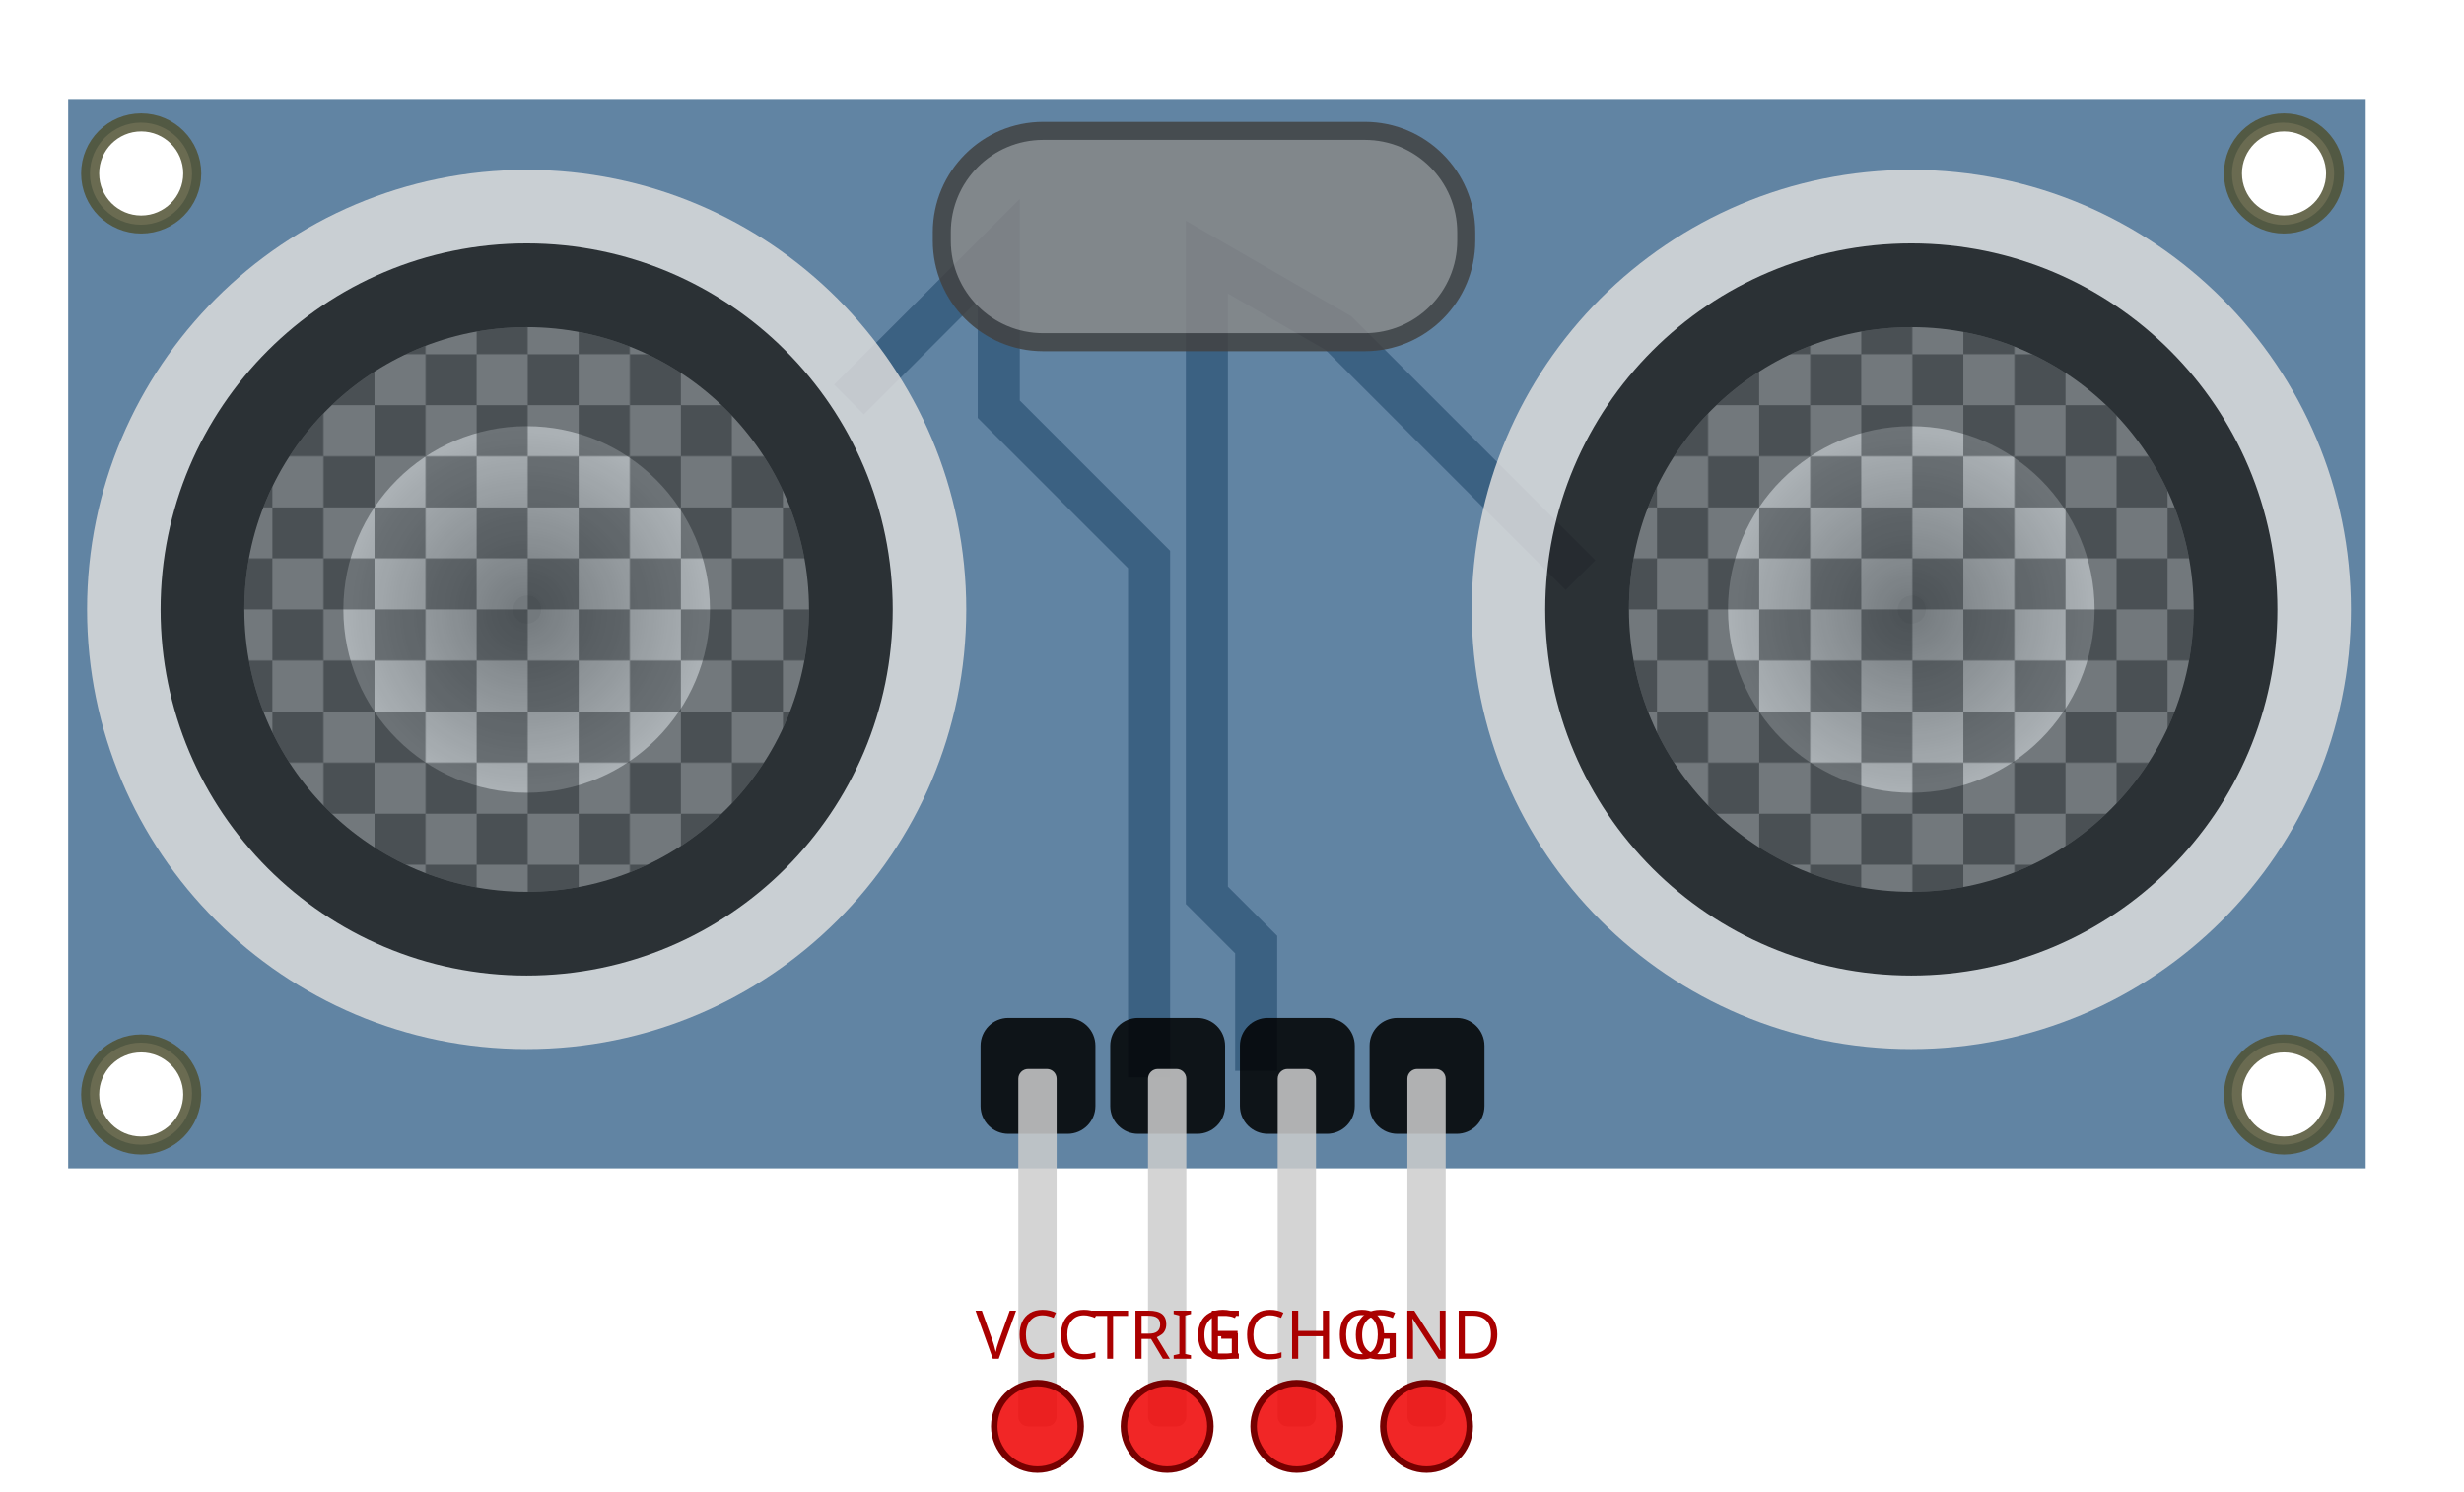
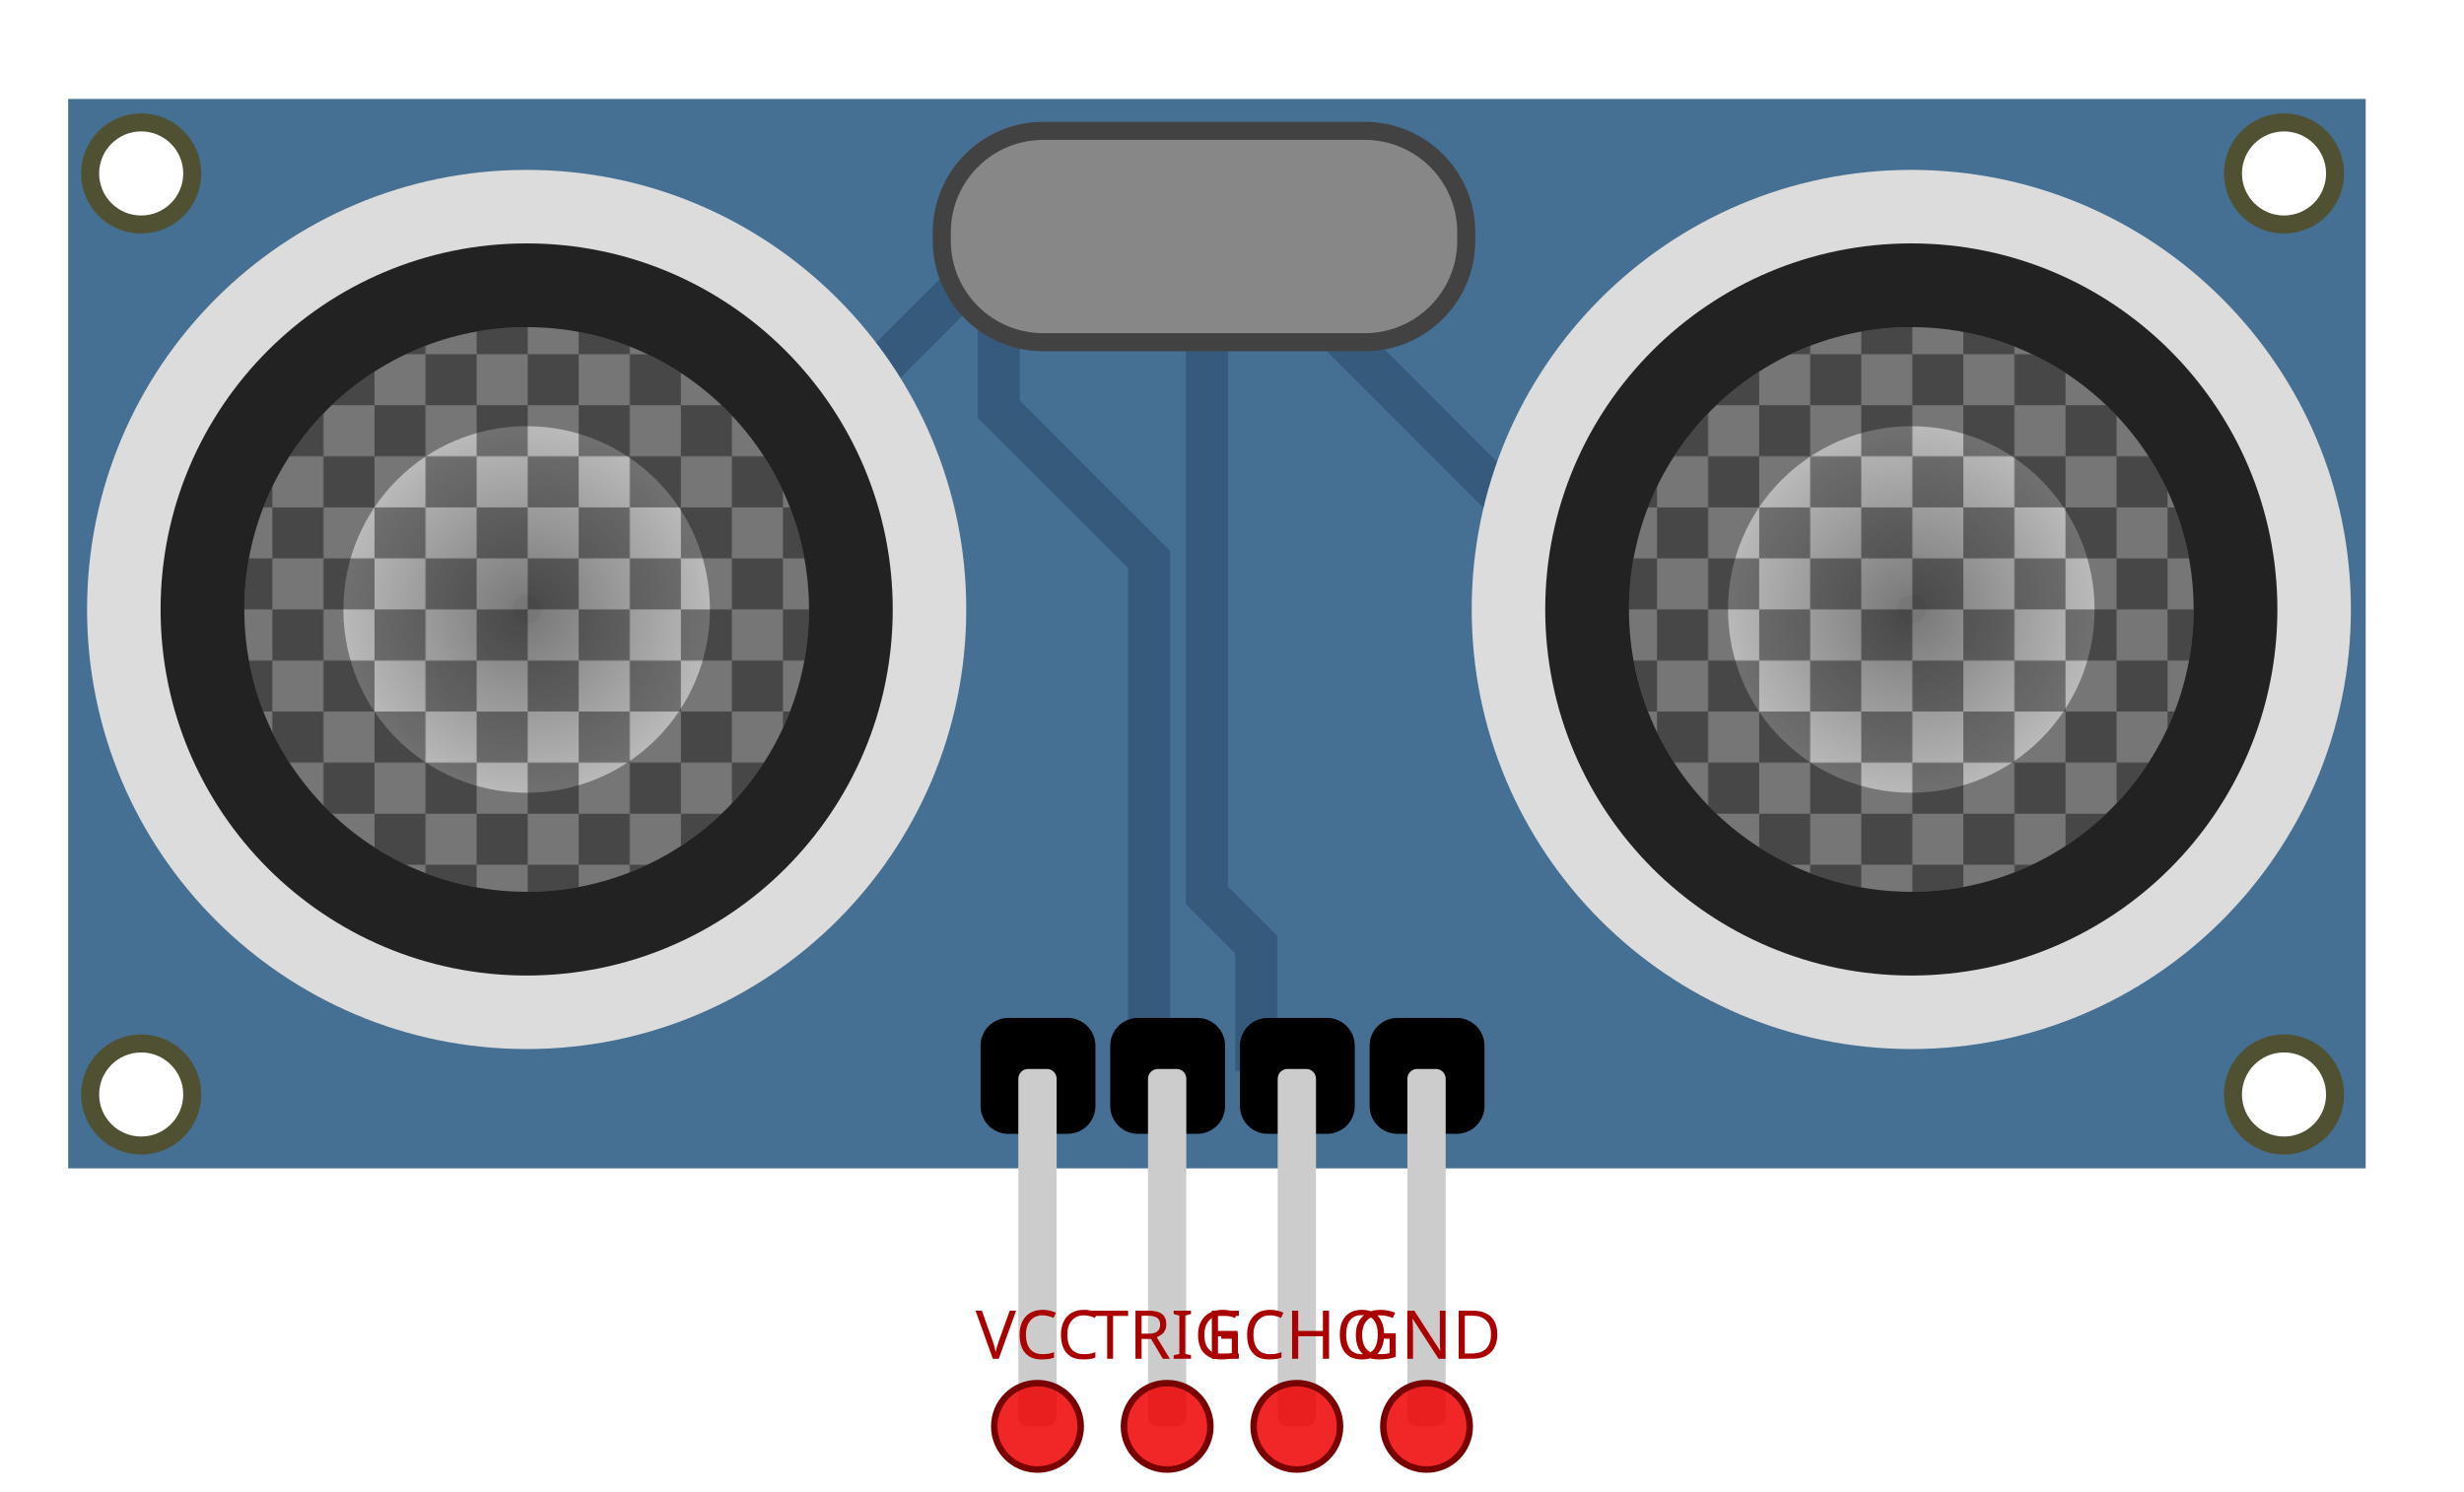
<svg xmlns="http://www.w3.org/2000/svg" xmlns:xlink="http://www.w3.org/1999/xlink" width="190" height="115" viewBox="0 0 190 115" version="1.1" id="svg59">
  <defs id="defs59">
    <defs id="defs42">
      <pattern patternUnits="userSpaceOnUse" width="2" height="2" id="checkerboard">
        <path d="M0 0h1v1H0zM1 1h1v1H1z" id="path36" />
      </pattern>
      <radialGradient id="grad1" cx="8.96" cy="10.04" r="3.58" gradientUnits="userSpaceOnUse">
        <stop stop-color="#777" offset="0" id="stop36" />
        <stop stop-color="#b9b9b9" offset="1" id="stop37" />
      </radialGradient>
      <g id="sensor-unit">
        <circle cx="8.98" cy="10" r="8.61" fill="#dcdcdc" id="circle37" />
        <circle cx="8.98" cy="10" r="7.17" fill="#222222" id="circle38" />
        <circle cx="8.98" cy="10" r="5.53" fill="#777777" fill-opacity="0.992" id="circle39" />
        <circle cx="8.98" cy="10" r="3.59" fill="url(#grad1)" id="circle40" />
        <circle cx="8.99" cy="10" r="0.277" fill="#777777" fill-opacity="0.818" id="circle41" />
        <circle cx="8.98" cy="10" r="5.53" fill="url(#checkerboard)" opacity="0.397" id="circle42" />
      </g>
    </defs>
  </defs>
-   <g id="g1">
-     <g id="g60" transform="translate(-9.999999)">
-       <path d="M 15.257,7.629 V 90.108 H 192.42 V 7.629 Z M 20.855,9.456 A 3.937,3.937 0 0 1 20.871,9.456 3.937,3.937 0 0 1 24.808,13.393 3.937,3.937 0 0 1 20.871,17.33 3.937,3.937 0 0 1 16.934,13.393 3.937,3.937 0 0 1 20.855,9.456 Z M 186.035,9.456 A 3.937,3.937 0 0 1 186.05,9.456 3.937,3.937 0 0 1 189.987,13.393 3.937,3.937 0 0 1 186.05,17.33 3.937,3.937 0 0 1 182.113,13.393 3.937,3.937 0 0 1 186.035,9.456 Z M 20.855,80.407 A 3.937,3.937 0 0 1 20.871,80.407 3.937,3.937 0 0 1 24.808,84.344 3.937,3.937 0 0 1 20.871,88.282 3.937,3.937 0 0 1 16.934,84.344 3.937,3.937 0 0 1 20.855,80.407 Z M 186.035,80.407 A 3.937,3.937 0 0 1 186.05,80.407 3.937,3.937 0 0 1 189.987,84.344 3.937,3.937 0 0 1 186.05,88.282 3.937,3.937 0 0 1 182.113,84.344 3.937,3.937 0 0 1 186.035,80.407 Z" fill="#456f93" id="path42" style="opacity:0.85;stroke-width:3.78" />
-       <path d="M 75.465,30.812 87.016,19.26 V 31.56 L 98.606,43.148 V 83.084 M 106.866,82.584 V 72.847 L 103.063,69.048 V 19.831 L 113.209,25.689 131.874,44.356" fill="none" stroke="#355a7c" stroke-width="3.243" id="path43" style="opacity:0.85" />
-       <use xlink:href="#sensor-unit" id="use43" transform="matrix(3.936968,0,0,3.937358,15.25687,7.628702)" style="opacity:0.85;stroke-width:0.96" />
-       <use xlink:href="#sensor-unit" x="27.12" id="use44" transform="matrix(3.936968,0,0,3.937358,15.25687,7.628702)" style="opacity:0.85;stroke-width:0.96" />
-       <g fill="none" stroke="#505132" stroke-width="0.353" id="g47" transform="matrix(3.936968,0,0,3.937358,15.25687,7.628702)" style="opacity:0.85">
-         <circle cx="43.4" cy="1.46" r="1" id="circle44" style="stroke-width:0.353" />
-         <circle cx="43.4" cy="19.5" r="1" id="circle45" style="stroke-width:0.353" />
-         <circle cx="1.43" cy="1.46" r="1" id="circle46" style="stroke-width:0.353" />
-         <circle cx="1.43" cy="19.5" r="1" id="circle47" style="stroke-width:0.353" />
-       </g>
-       <rect ry="7.824" y="10.093" x="82.622" height="16.297" width="40.441" fill="#878787" stroke="#424242" stroke-width="1.391" id="rect47" rx="7.824" style="opacity:0.85" />
-       <g fill="#000000" id="g51" transform="matrix(3.936968,0,0,3.937358,15.25687,7.628702)" style="opacity:0.85;stroke-width:0.96">
-         <rect x="17.87" y="18" ry="0.545" width="2.25" height="2.271" id="rect48" rx="0.545" style="stroke-width:0.96" />
-         <rect x="20.41" y="18" ry="0.545" width="2.25" height="2.271" id="rect49" rx="0.545" style="stroke-width:0.96" />
-         <rect x="22.95" y="18" ry="0.545" width="2.25" height="2.271" id="rect50" rx="0.545" style="stroke-width:0.96" />
-         <rect x="25.49" y="18" ry="0.545" width="2.25" height="2.271" id="rect51" rx="0.545" style="stroke-width:0.96" />
-       </g>
-       <rect x="88.524" y="82.438" width="2.953" height="27.562" rx="0.756" id="rect52" ry="0.756" style="opacity:0.85;fill:#cccccc;stroke-width:0.794;stroke-linecap:round" />
-       <rect x="98.524" y="82.438" width="2.953" height="27.562" rx="0.756" id="rect53" ry="0.756" style="opacity:0.85;fill:#cccccc;stroke-width:0.794;stroke-linecap:round" />
-       <rect x="108.524" y="82.438" width="2.953" height="27.562" rx="0.756" id="rect54" ry="0.756" style="opacity:0.85;fill:#cccccc;stroke-width:0.794;stroke-linecap:round" />
-       <rect x="118.524" y="82.438" width="2.953" height="27.562" rx="0.756" id="rect55" ry="0.756" style="opacity:0.85;fill:#cccccc;stroke-width:0.794;stroke-linecap:round" />
-       <g id="g56" transform="matrix(1.041664,0,0,1.041767,-5.103684,-9.282299)" style="stroke-width:0.96">
+   <g id="g2">
+     <path d="M 5.257,7.629 V 90.108 H 182.42 V 7.629 Z M 10.855,9.456 A 3.937,3.937 0 0 1 10.871,9.456 3.937,3.937 0 0 1 14.808,13.393 3.937,3.937 0 0 1 10.871,17.33 3.937,3.937 0 0 1 6.934,13.393 3.937,3.937 0 0 1 10.855,9.456 Z M 176.035,9.456 A 3.937,3.937 0 0 1 176.05,9.456 3.937,3.937 0 0 1 179.987,13.393 3.937,3.937 0 0 1 176.05,17.33 3.937,3.937 0 0 1 172.113,13.393 3.937,3.937 0 0 1 176.035,9.456 Z M 10.855,80.407 A 3.937,3.937 0 0 1 10.871,80.407 3.937,3.937 0 0 1 14.808,84.344 3.937,3.937 0 0 1 10.871,88.282 3.937,3.937 0 0 1 6.934,84.344 3.937,3.937 0 0 1 10.855,80.407 Z M 176.035,80.407 A 3.937,3.937 0 0 1 176.05,80.407 3.937,3.937 0 0 1 179.987,84.344 3.937,3.937 0 0 1 176.05,88.282 3.937,3.937 0 0 1 172.113,84.344 3.937,3.937 0 0 1 176.035,80.407 Z" fill="#456f93" id="path42" style="opacity:1;stroke-width:3.78" />
+     <path d="M 65.465,30.812 77.016,19.26 V 31.56 L 88.606,43.148 V 83.084 M 96.866,82.584 V 72.847 L 93.063,69.048 V 19.831 L 103.209,25.689 121.874,44.356" fill="none" stroke="#355a7c" stroke-width="3.243" id="path43" style="opacity:1" />
+     <use xlink:href="#sensor-unit" id="use43" transform="matrix(3.936968,0,0,3.937358,5.256874,7.628702)" style="opacity:1;stroke-width:0.96" />
+     <use xlink:href="#sensor-unit" x="27.12" id="use44" transform="matrix(3.936968,0,0,3.937358,5.256874,7.628702)" style="opacity:1;stroke-width:0.96" />
+     <g fill="none" stroke="#505132" stroke-width="0.353" id="g47" transform="matrix(3.936968,0,0,3.937358,5.256874,7.628702)" style="opacity:1">
+       <circle cx="43.4" cy="1.46" r="1" id="circle44" style="stroke-width:0.353" />
+       <circle cx="43.4" cy="19.5" r="1" id="circle45" style="stroke-width:0.353" />
+       <circle cx="1.43" cy="1.46" r="1" id="circle46" style="stroke-width:0.353" />
+       <circle cx="1.43" cy="19.5" r="1" id="circle47" style="stroke-width:0.353" />
+     </g>
+     <rect ry="7.824" y="10.093" x="72.622" height="16.297" width="40.441" fill="#878787" stroke="#424242" stroke-width="1.391" id="rect47" rx="7.824" style="opacity:1" />
+     <g fill="#000000" id="g51" transform="matrix(3.936968,0,0,3.937358,5.256874,7.628702)" style="opacity:1;stroke-width:0.96">
+       <rect x="17.87" y="18" ry="0.545" width="2.25" height="2.271" id="rect48" rx="0.545" style="stroke-width:0.96" />
+       <rect x="20.41" y="18" ry="0.545" width="2.25" height="2.271" id="rect49" rx="0.545" style="stroke-width:0.96" />
+       <rect x="22.95" y="18" ry="0.545" width="2.25" height="2.271" id="rect50" rx="0.545" style="stroke-width:0.96" />
+       <rect x="25.49" y="18" ry="0.545" width="2.25" height="2.271" id="rect51" rx="0.545" style="stroke-width:0.96" />
+     </g>
+     <rect x="78.524" y="82.438" width="2.953" height="27.562" rx="0.756" id="rect52" ry="0.756" style="opacity:1;fill:#cccccc;stroke-width:0.794;stroke-linecap:round" />
+     <rect x="88.524" y="82.438" width="2.953" height="27.562" rx="0.756" id="rect53" ry="0.756" style="opacity:1;fill:#cccccc;stroke-width:0.794;stroke-linecap:round" />
+     <rect x="98.524" y="82.438" width="2.953" height="27.562" rx="0.756" id="rect54" ry="0.756" style="opacity:1;fill:#cccccc;stroke-width:0.794;stroke-linecap:round" />
+     <rect x="108.524" y="82.438" width="2.953" height="27.562" rx="0.756" id="rect55" ry="0.756" style="opacity:1;fill:#cccccc;stroke-width:0.794;stroke-linecap:round" />
+     <g id="g1">
+       <g id="g56" transform="matrix(1.041664,0,0,1.041767,-15.10368,-9.282299)" style="stroke-width:0.96">
        <circle id="pin-VCC" cx="91.3" cy="114.5" r="3.2" fill="#ee0000" fill-opacity="0.85" stroke="#770000" stroke-width="0.48" />
        <text x="91.3" y="109.5" font-size="5px" fill="#aa0000" text-anchor="middle" font-family="sans-serif" id="text55" style="stroke-width:0.96">VCC</text>
      </g>
-       <g id="g57" transform="matrix(1.041664,0,0,1.041767,-5.520526,-9.282299)" style="stroke-width:0.96">
+       <g id="g57" transform="matrix(1.041664,0,0,1.041767,-15.52052,-9.282299)" style="stroke-width:0.96">
        <circle id="pin-TRIG" cx="101.3" cy="114.5" r="3.2" fill="#ee0000" fill-opacity="0.85" stroke="#770000" stroke-width="0.48" />
        <text x="101.3" y="109.5" font-size="5px" fill="#aa0000" text-anchor="middle" font-family="sans-serif" id="text56" style="stroke-width:0.96">TRIG</text>
      </g>
-       <g id="g58" transform="matrix(1.041664,0,0,1.041767,-5.937162,-9.282299)" style="stroke-width:0.96">
+       <g id="g58" transform="matrix(1.041664,0,0,1.041767,-15.93716,-9.282299)" style="stroke-width:0.96">
        <circle id="pin-ECHO" cx="111.3" cy="114.5" r="3.2" fill="#ee0000" fill-opacity="0.85" stroke="#770000" stroke-width="0.48" />
        <text x="111.3" y="109.5" font-size="5px" fill="#aa0000" text-anchor="middle" font-family="sans-serif" id="text57" style="stroke-width:0.96">ECHO</text>
      </g>
-       <g id="g59" transform="matrix(1.041664,0,0,1.041767,-6.353897,-9.282299)" style="stroke-width:0.96">
+       <g id="g59" transform="matrix(1.041664,0,0,1.041767,-16.3539,-9.282299)" style="stroke-width:0.96">
        <circle id="pin-GND" cx="121.3" cy="114.5" r="3.2" fill="#ee0000" fill-opacity="0.85" stroke="#770000" stroke-width="0.48" />
        <text x="121.3" y="109.5" font-size="5px" fill="#aa0000" text-anchor="middle" font-family="sans-serif" id="text58" style="stroke-width:0.96">GND</text>
      </g>
    </g>
  </g>
</svg>
